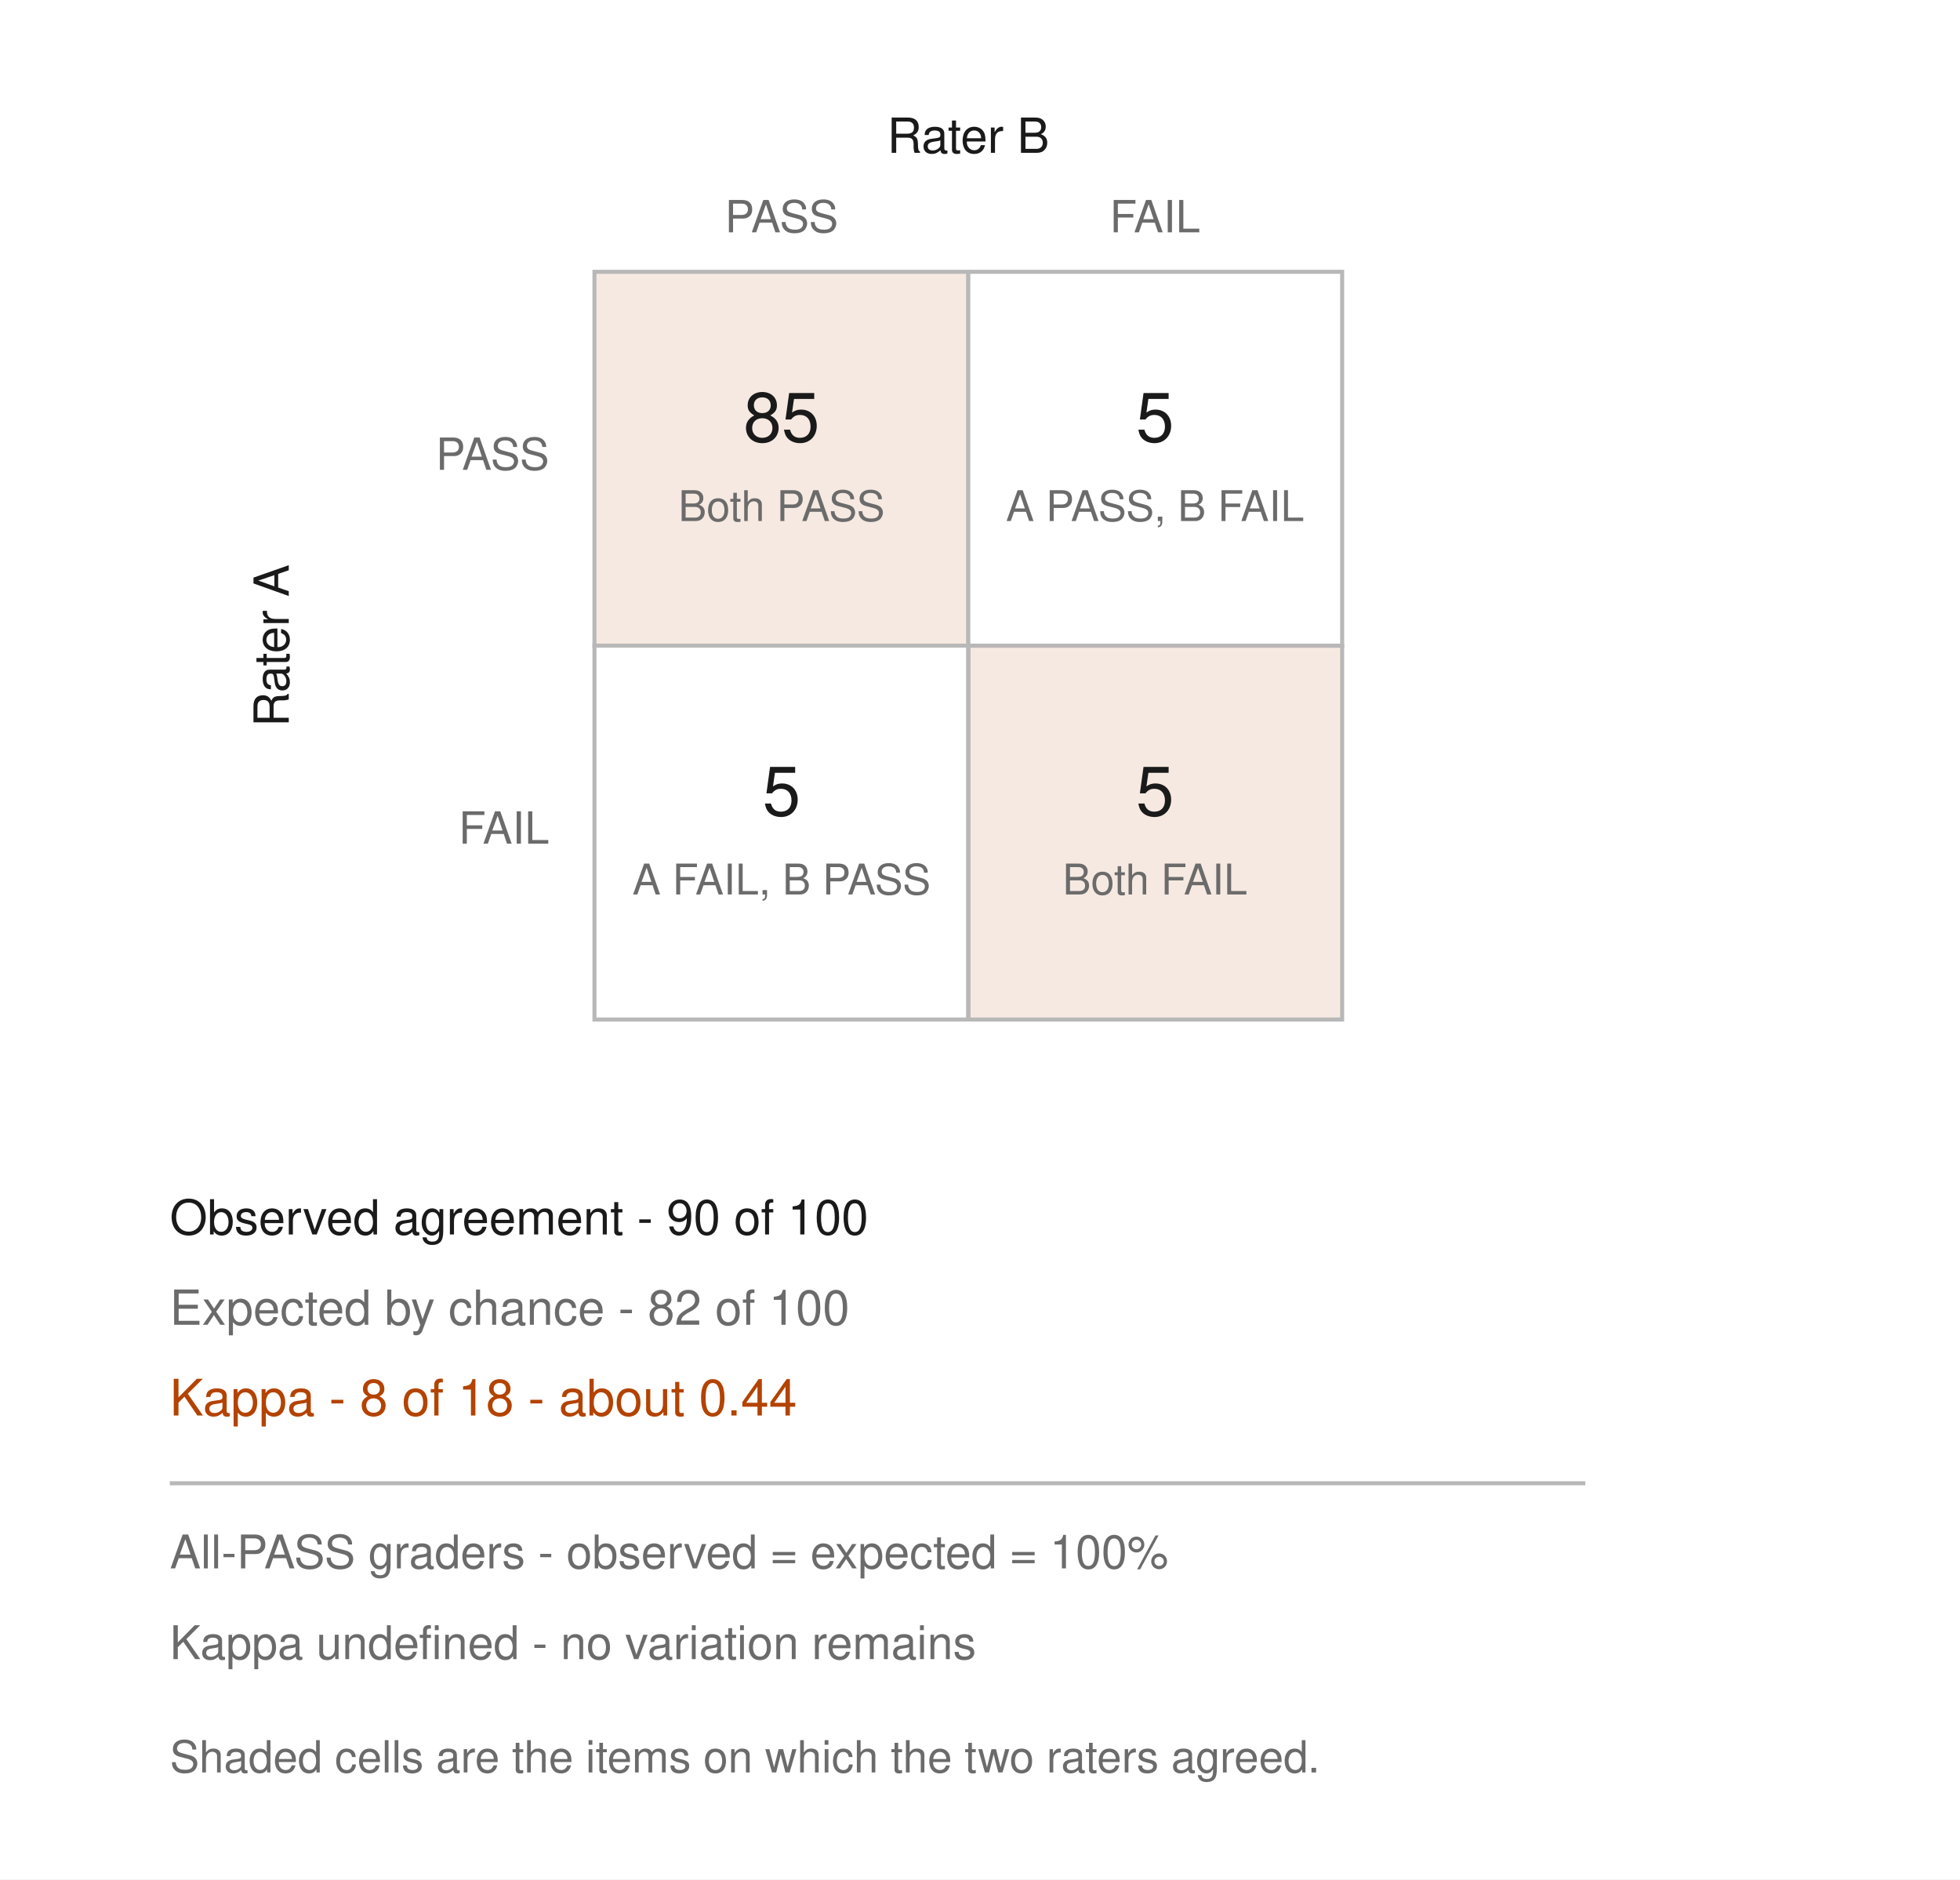
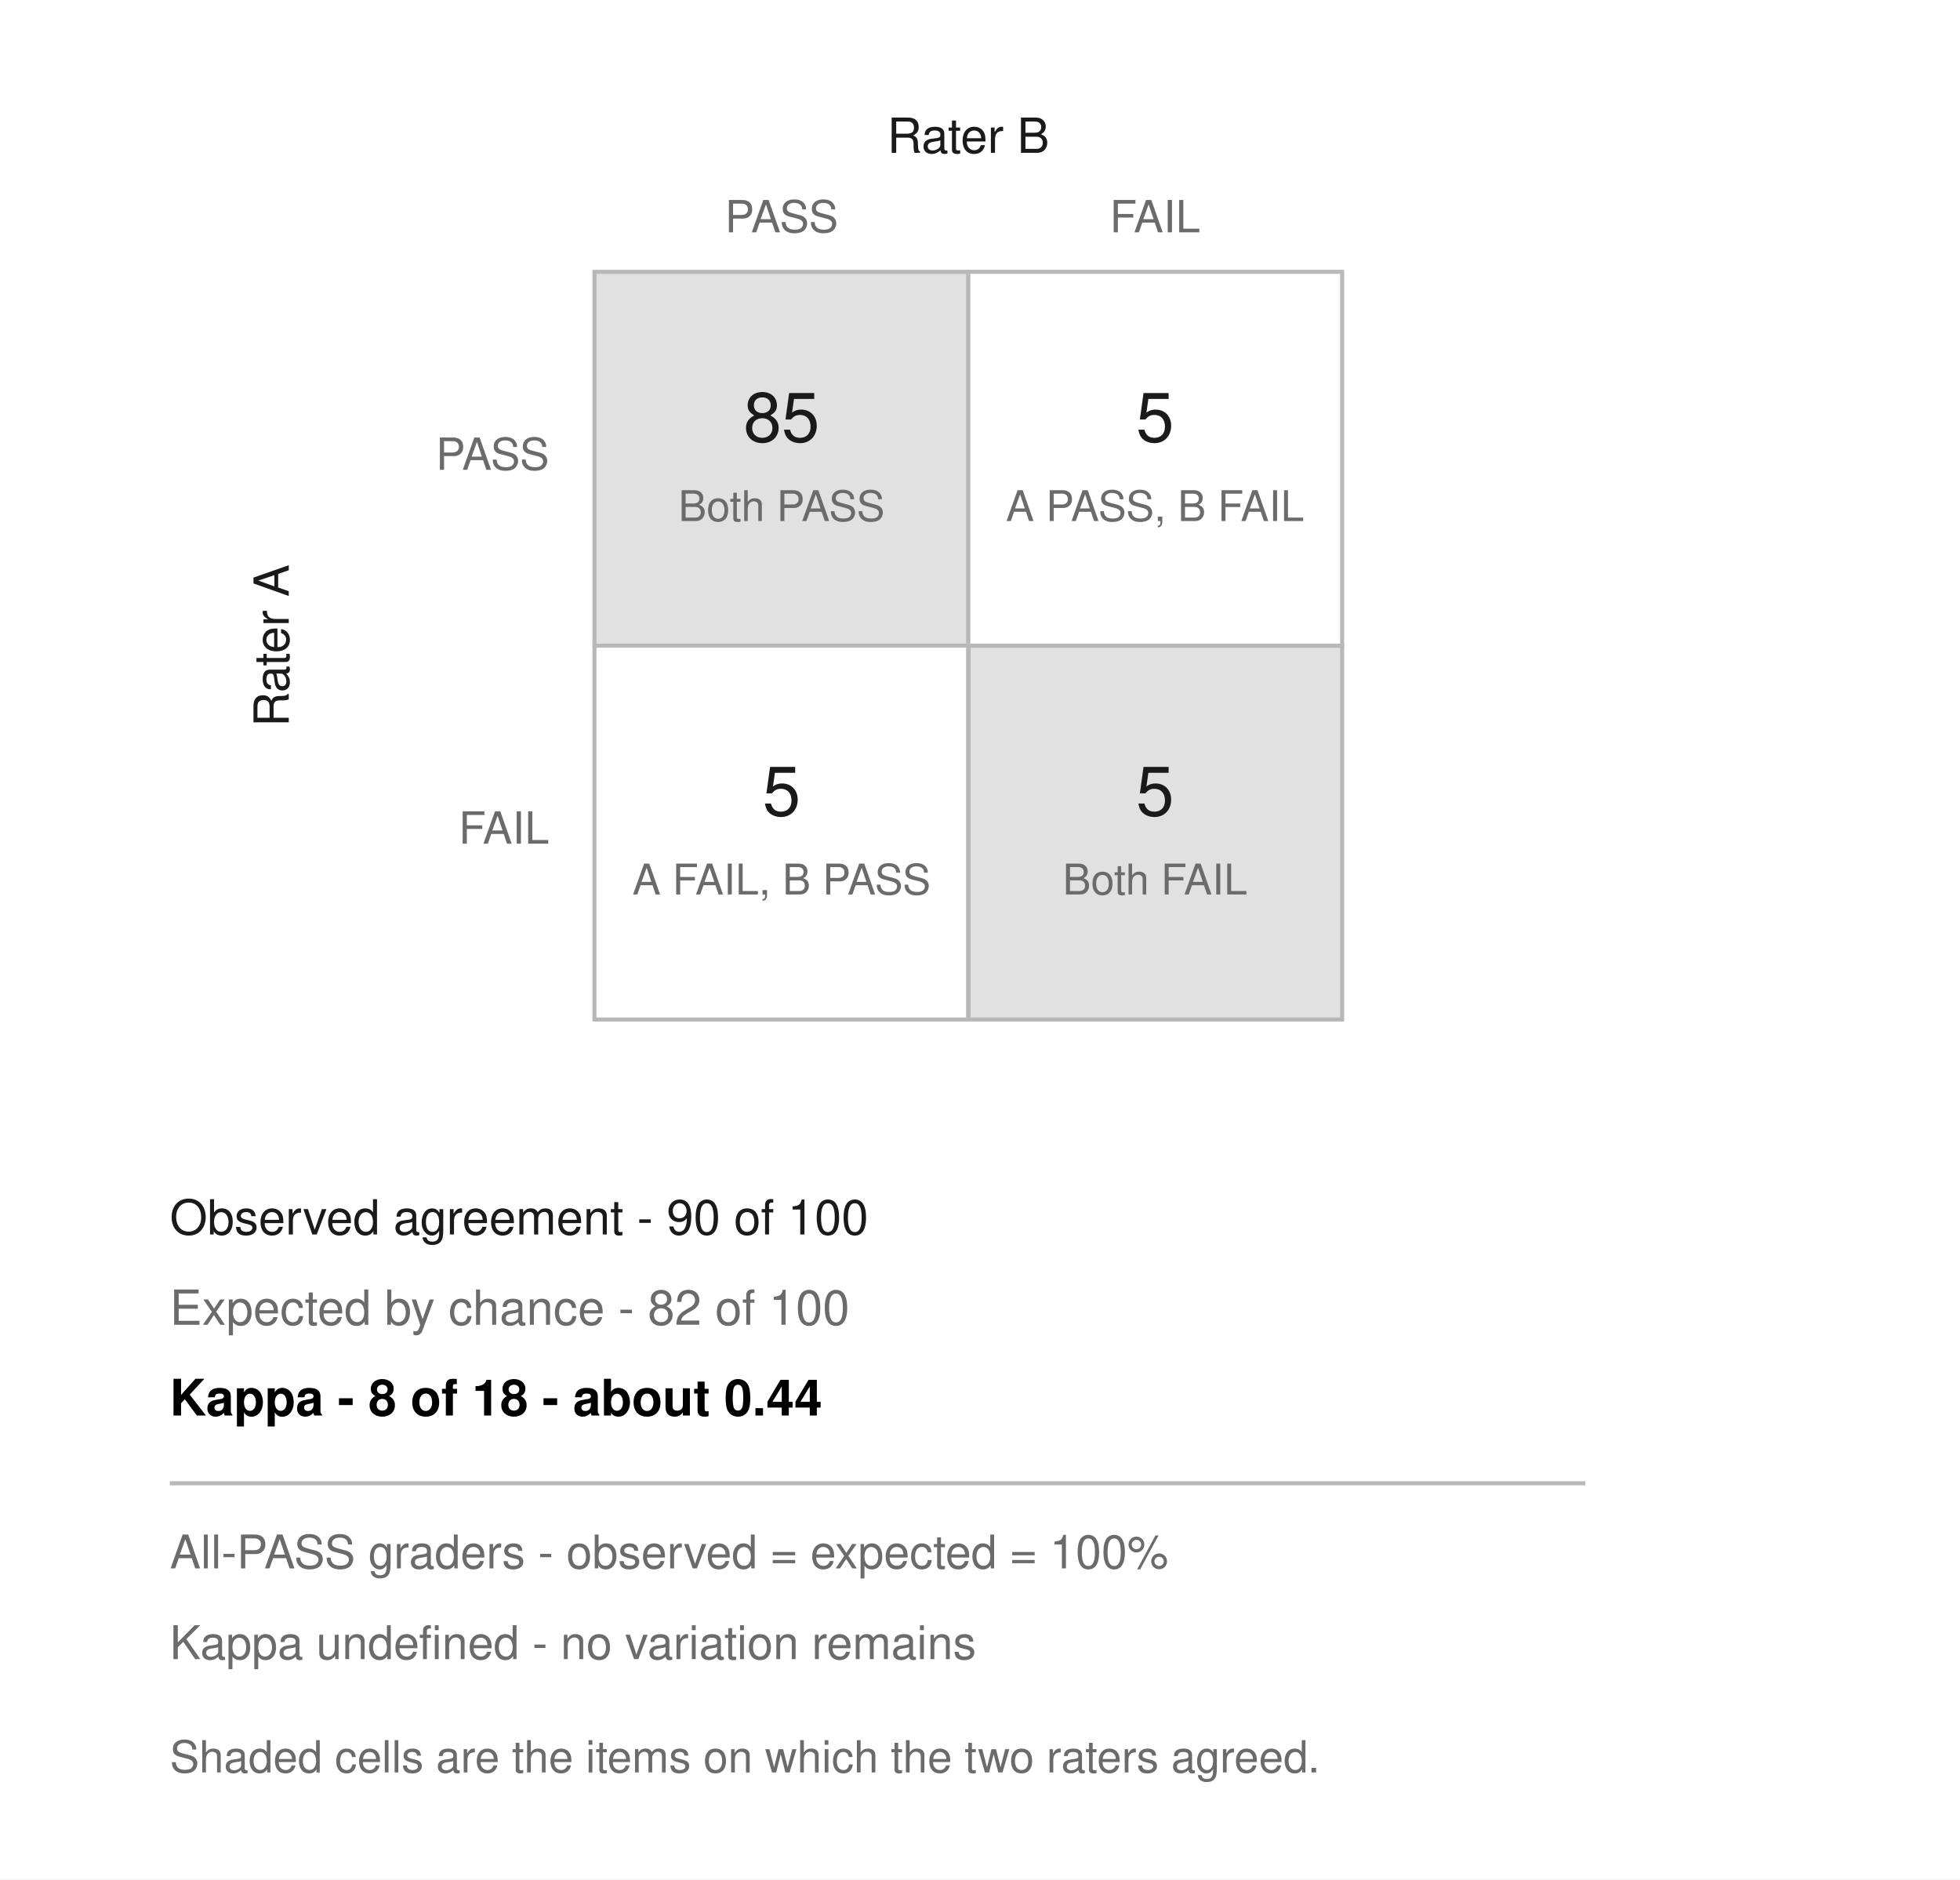
<svg xmlns="http://www.w3.org/2000/svg" viewBox="0 0 486 466" width="486" height="466" role="img" aria-labelledby="figtitle-ch05-agreement-kappa" class="bookfig">
-   <style>.bookfig .f-bg{fill:#ffffff}.bookfig .s-bg{stroke:#ffffff}.bookfig .f-ink{fill:#1a1a1a}.bookfig .s-ink{stroke:#1a1a1a}.bookfig .f-mid{fill:#6b6b6b}.bookfig .s-mid{stroke:#6b6b6b}.bookfig .f-faint{fill:#b8b8b8}.bookfig .s-faint{stroke:#b8b8b8}.bookfig .f-wash{fill:#e2e2e2}.bookfig .s-wash{stroke:#e2e2e2}.bookfig .f-accent{fill:#b34300}.bookfig .s-accent{stroke:#b34300}.bookfig .f-onacc{fill:#ffffff}.bookfig .s-onacc{stroke:#ffffff}@media (prefers-color-scheme:dark){.bookfig .f-bg{fill:#232019}.bookfig .s-bg{stroke:#232019}.bookfig .f-ink{fill:#ede5d6}.bookfig .s-ink{stroke:#ede5d6}.bookfig .f-mid{fill:#9a8f7c}.bookfig .s-mid{stroke:#9a8f7c}.bookfig .f-faint{fill:#5c5346}.bookfig .s-faint{stroke:#5c5346}.bookfig .f-wash{fill:#3d382f}.bookfig .s-wash{stroke:#3d382f}.bookfig .f-accent{fill:#df9d5e}.bookfig .s-accent{stroke:#df9d5e}.bookfig .f-onacc{fill:#232019}.bookfig .s-onacc{stroke:#232019}}:where([data-theme="dark"]) .bookfig .f-bg{fill:#232019}:where([data-theme="dark"]) .bookfig .s-bg{stroke:#232019}:where([data-theme="dark"]) .bookfig .f-ink{fill:#ede5d6}:where([data-theme="dark"]) .bookfig .s-ink{stroke:#ede5d6}:where([data-theme="dark"]) .bookfig .f-mid{fill:#9a8f7c}:where([data-theme="dark"]) .bookfig .s-mid{stroke:#9a8f7c}:where([data-theme="dark"]) .bookfig .f-faint{fill:#5c5346}:where([data-theme="dark"]) .bookfig .s-faint{stroke:#5c5346}:where([data-theme="dark"]) .bookfig .f-wash{fill:#3d382f}:where([data-theme="dark"]) .bookfig .s-wash{stroke:#3d382f}:where([data-theme="dark"]) .bookfig .f-accent{fill:#df9d5e}:where([data-theme="dark"]) .bookfig .s-accent{stroke:#df9d5e}:where([data-theme="dark"]) .bookfig .f-onacc{fill:#232019}:where([data-theme="dark"]) .bookfig .s-onacc{stroke:#232019}:where([data-theme="light"]) .bookfig .f-bg{fill:#ffffff}:where([data-theme="light"]) .bookfig .s-bg{stroke:#ffffff}:where([data-theme="light"]) .bookfig .f-ink{fill:#1a1a1a}:where([data-theme="light"]) .bookfig .s-ink{stroke:#1a1a1a}:where([data-theme="light"]) .bookfig .f-mid{fill:#6b6b6b}:where([data-theme="light"]) .bookfig .s-mid{stroke:#6b6b6b}:where([data-theme="light"]) .bookfig .f-faint{fill:#b8b8b8}:where([data-theme="light"]) .bookfig .s-faint{stroke:#b8b8b8}:where([data-theme="light"]) .bookfig .f-wash{fill:#e2e2e2}:where([data-theme="light"]) .bookfig .s-wash{stroke:#e2e2e2}:where([data-theme="light"]) .bookfig .f-accent{fill:#b34300}:where([data-theme="light"]) .bookfig .s-accent{stroke:#b34300}:where([data-theme="light"]) .bookfig .f-onacc{fill:#ffffff}:where([data-theme="light"]) .bookfig .s-onacc{stroke:#ffffff}</style>
+   <style>.bookfig .f-bg{fill:#ffffff}.bookfig .s-bg{stroke:#ffffff}.bookfig .f-ink{fill:#1a1a1a}.bookfig .s-ink{stroke:#1a1a1a}.bookfig .f-mid{fill:#6b6b6b}.bookfig .s-mid{stroke:#6b6b6b}.bookfig .f-faint{fill:#b8b8b8}.bookfig .s-faint{stroke:#b8b8b8}.bookfig .f-wash{fill:#e2e2e2}.bookfig .s-wash{stroke:#e2e2e2}.bookfig .f-accent{fill:#000000}.bookfig .s-accent{stroke:#000000}.bookfig .f-onacc{fill:#ffffff}.bookfig .s-onacc{stroke:#ffffff}@media (prefers-color-scheme:dark){.bookfig .f-bg{fill:#232019}.bookfig .s-bg{stroke:#232019}.bookfig .f-ink{fill:#ede5d6}.bookfig .s-ink{stroke:#ede5d6}.bookfig .f-mid{fill:#9a8f7c}.bookfig .s-mid{stroke:#9a8f7c}.bookfig .f-faint{fill:#5c5346}.bookfig .s-faint{stroke:#5c5346}.bookfig .f-wash{fill:#3d382f}.bookfig .s-wash{stroke:#3d382f}.bookfig .f-accent{fill:#ffffff}.bookfig .s-accent{stroke:#ffffff}.bookfig .f-onacc{fill:#232019}.bookfig .s-onacc{stroke:#232019}}:where([data-theme="dark"]) .bookfig .f-bg{fill:#232019}:where([data-theme="dark"]) .bookfig .s-bg{stroke:#232019}:where([data-theme="dark"]) .bookfig .f-ink{fill:#ede5d6}:where([data-theme="dark"]) .bookfig .s-ink{stroke:#ede5d6}:where([data-theme="dark"]) .bookfig .f-mid{fill:#9a8f7c}:where([data-theme="dark"]) .bookfig .s-mid{stroke:#9a8f7c}:where([data-theme="dark"]) .bookfig .f-faint{fill:#5c5346}:where([data-theme="dark"]) .bookfig .s-faint{stroke:#5c5346}:where([data-theme="dark"]) .bookfig .f-wash{fill:#3d382f}:where([data-theme="dark"]) .bookfig .s-wash{stroke:#3d382f}:where([data-theme="dark"]) .bookfig .f-accent{fill:#ffffff}:where([data-theme="dark"]) .bookfig .s-accent{stroke:#ffffff}:where([data-theme="dark"]) .bookfig .f-onacc{fill:#232019}:where([data-theme="dark"]) .bookfig .s-onacc{stroke:#232019}:where([data-theme="light"]) .bookfig .f-bg{fill:#ffffff}:where([data-theme="light"]) .bookfig .s-bg{stroke:#ffffff}:where([data-theme="light"]) .bookfig .f-ink{fill:#1a1a1a}:where([data-theme="light"]) .bookfig .s-ink{stroke:#1a1a1a}:where([data-theme="light"]) .bookfig .f-mid{fill:#6b6b6b}:where([data-theme="light"]) .bookfig .s-mid{stroke:#6b6b6b}:where([data-theme="light"]) .bookfig .f-faint{fill:#b8b8b8}:where([data-theme="light"]) .bookfig .s-faint{stroke:#b8b8b8}:where([data-theme="light"]) .bookfig .f-wash{fill:#e2e2e2}:where([data-theme="light"]) .bookfig .s-wash{stroke:#e2e2e2}:where([data-theme="light"]) .bookfig .f-accent{fill:#000000}:where([data-theme="light"]) .bookfig .s-accent{stroke:#000000}:where([data-theme="light"]) .bookfig .f-onacc{fill:#ffffff}:where([data-theme="light"]) .bookfig .s-onacc{stroke:#ffffff}</style>
  <rect class="f-bg" width="486" height="466" fill="#ffffff" />
  <text class="f-ink" x="240.1" y="37.9" font-family="Helvetica, Arial, sans-serif" font-size="12" fill="#1a1a1a" text-anchor="middle">Rater B</text>
  <text class="f-mid" x="193.8" y="57.6" font-family="Helvetica, Arial, sans-serif" font-size="11" fill="#6b6b6b" text-anchor="middle">PASS</text>
  <text class="f-mid" x="286.4" y="57.6" font-family="Helvetica, Arial, sans-serif" font-size="11" fill="#6b6b6b" text-anchor="middle">FAIL</text>
  <text class="f-ink" x="71.6" y="160.1" font-family="Helvetica, Arial, sans-serif" font-size="12" fill="#1a1a1a" text-anchor="middle" transform="rotate(-90 71.6 160.1)">Rater A</text>
  <text class="f-mid" x="136.2" y="116.5" font-family="Helvetica, Arial, sans-serif" font-size="11" fill="#6b6b6b" text-anchor="end">PASS</text>
  <text class="f-mid" x="136.2" y="209.2" font-family="Helvetica, Arial, sans-serif" font-size="11" fill="#6b6b6b" text-anchor="end">FAIL</text>
-   <rect class="f-accent s-faint" x="147.4" y="67.4" width="92.7" height="92.7" fill="#b34300" fill-opacity="0.12" stroke="#b8b8b8" stroke-width="1.0" />
+   <rect class="f-accent s-faint" x="147.4" y="67.4" width="92.7" height="92.7" fill="#000000" fill-opacity="0.12" stroke="#b8b8b8" stroke-width="1.0" />
  <text class="f-ink" x="193.8" y="109.5" font-family="Helvetica, Arial, sans-serif" font-size="17" fill="#1a1a1a" text-anchor="middle">85</text>
  <text class="f-mid" x="193.8" y="129.2" font-family="Helvetica, Arial, sans-serif" font-size="10.5" fill="#6b6b6b" text-anchor="middle">Both PASS</text>
  <rect class="f-bg s-faint" x="240.1" y="67.4" width="92.7" height="92.7" fill="#ffffff" fill-opacity="1.0" stroke="#b8b8b8" stroke-width="1.0" />
  <text class="f-ink" x="286.4" y="109.5" font-family="Helvetica, Arial, sans-serif" font-size="17" fill="#1a1a1a" text-anchor="middle">5</text>
  <text class="f-mid" x="286.4" y="129.2" font-family="Helvetica, Arial, sans-serif" font-size="10.5" fill="#6b6b6b" text-anchor="middle">A PASS, B FAIL</text>
  <rect class="f-bg s-faint" x="147.4" y="160.1" width="92.7" height="92.7" fill="#ffffff" fill-opacity="1.0" stroke="#b8b8b8" stroke-width="1.0" />
  <text class="f-ink" x="193.8" y="202.2" font-family="Helvetica, Arial, sans-serif" font-size="17" fill="#1a1a1a" text-anchor="middle">5</text>
  <text class="f-mid" x="193.8" y="221.8" font-family="Helvetica, Arial, sans-serif" font-size="10.5" fill="#6b6b6b" text-anchor="middle">A FAIL, B PASS</text>
-   <rect class="f-accent s-faint" x="240.1" y="160.1" width="92.7" height="92.7" fill="#b34300" fill-opacity="0.12" stroke="#b8b8b8" stroke-width="1.0" />
+   <rect class="f-accent s-faint" x="240.1" y="160.1" width="92.7" height="92.7" fill="#000000" fill-opacity="0.12" stroke="#b8b8b8" stroke-width="1.0" />
  <text class="f-ink" x="286.4" y="202.2" font-family="Helvetica, Arial, sans-serif" font-size="17" fill="#1a1a1a" text-anchor="middle">5</text>
  <text class="f-mid" x="286.4" y="221.8" font-family="Helvetica, Arial, sans-serif" font-size="10.5" fill="#6b6b6b" text-anchor="middle">Both FAIL</text>
  <text class="f-ink" x="42.1" y="306.1" font-family="Helvetica, Arial, sans-serif" font-size="12" fill="#1a1a1a" text-anchor="start">Observed agreement - 90 of 100</text>
  <text class="f-mid" x="42.1" y="328.5" font-family="Helvetica, Arial, sans-serif" font-size="12" fill="#6b6b6b" text-anchor="start">Expected by chance - 82 of 100</text>
-   <text class="f-accent" x="42.1" y="351.0" font-family="Helvetica, Arial, sans-serif" font-size="12.5" fill="#b34300" text-anchor="start">Kappa - 8 of 18 - about 0.44</text>
+   <text class="f-accent" font-weight="bold" x="42.1" y="351.0" font-family="Helvetica, Arial, sans-serif" font-size="12.5" fill="#000000" text-anchor="start">Kappa - 8 of 18 - about 0.44</text>
  <line class="s-faint" x1="42.1" y1="367.8" x2="393.1" y2="367.8" stroke="#b8b8b8" stroke-width="1" />
  <text class="f-mid" x="42.1" y="388.9" font-family="Helvetica, Arial, sans-serif" font-size="11.5" fill="#6b6b6b" text-anchor="start">All-PASS graders - observed = expected = 100%</text>
  <text class="f-mid" x="42.1" y="411.4" font-family="Helvetica, Arial, sans-serif" font-size="11.5" fill="#6b6b6b" text-anchor="start">Kappa undefined - no variation remains</text>
  <text class="f-mid" x="42.1" y="439.5" font-family="Helvetica, Arial, sans-serif" font-size="11" fill="#6b6b6b" text-anchor="start">Shaded cells are the items on which the two raters agreed.</text>
</svg>
